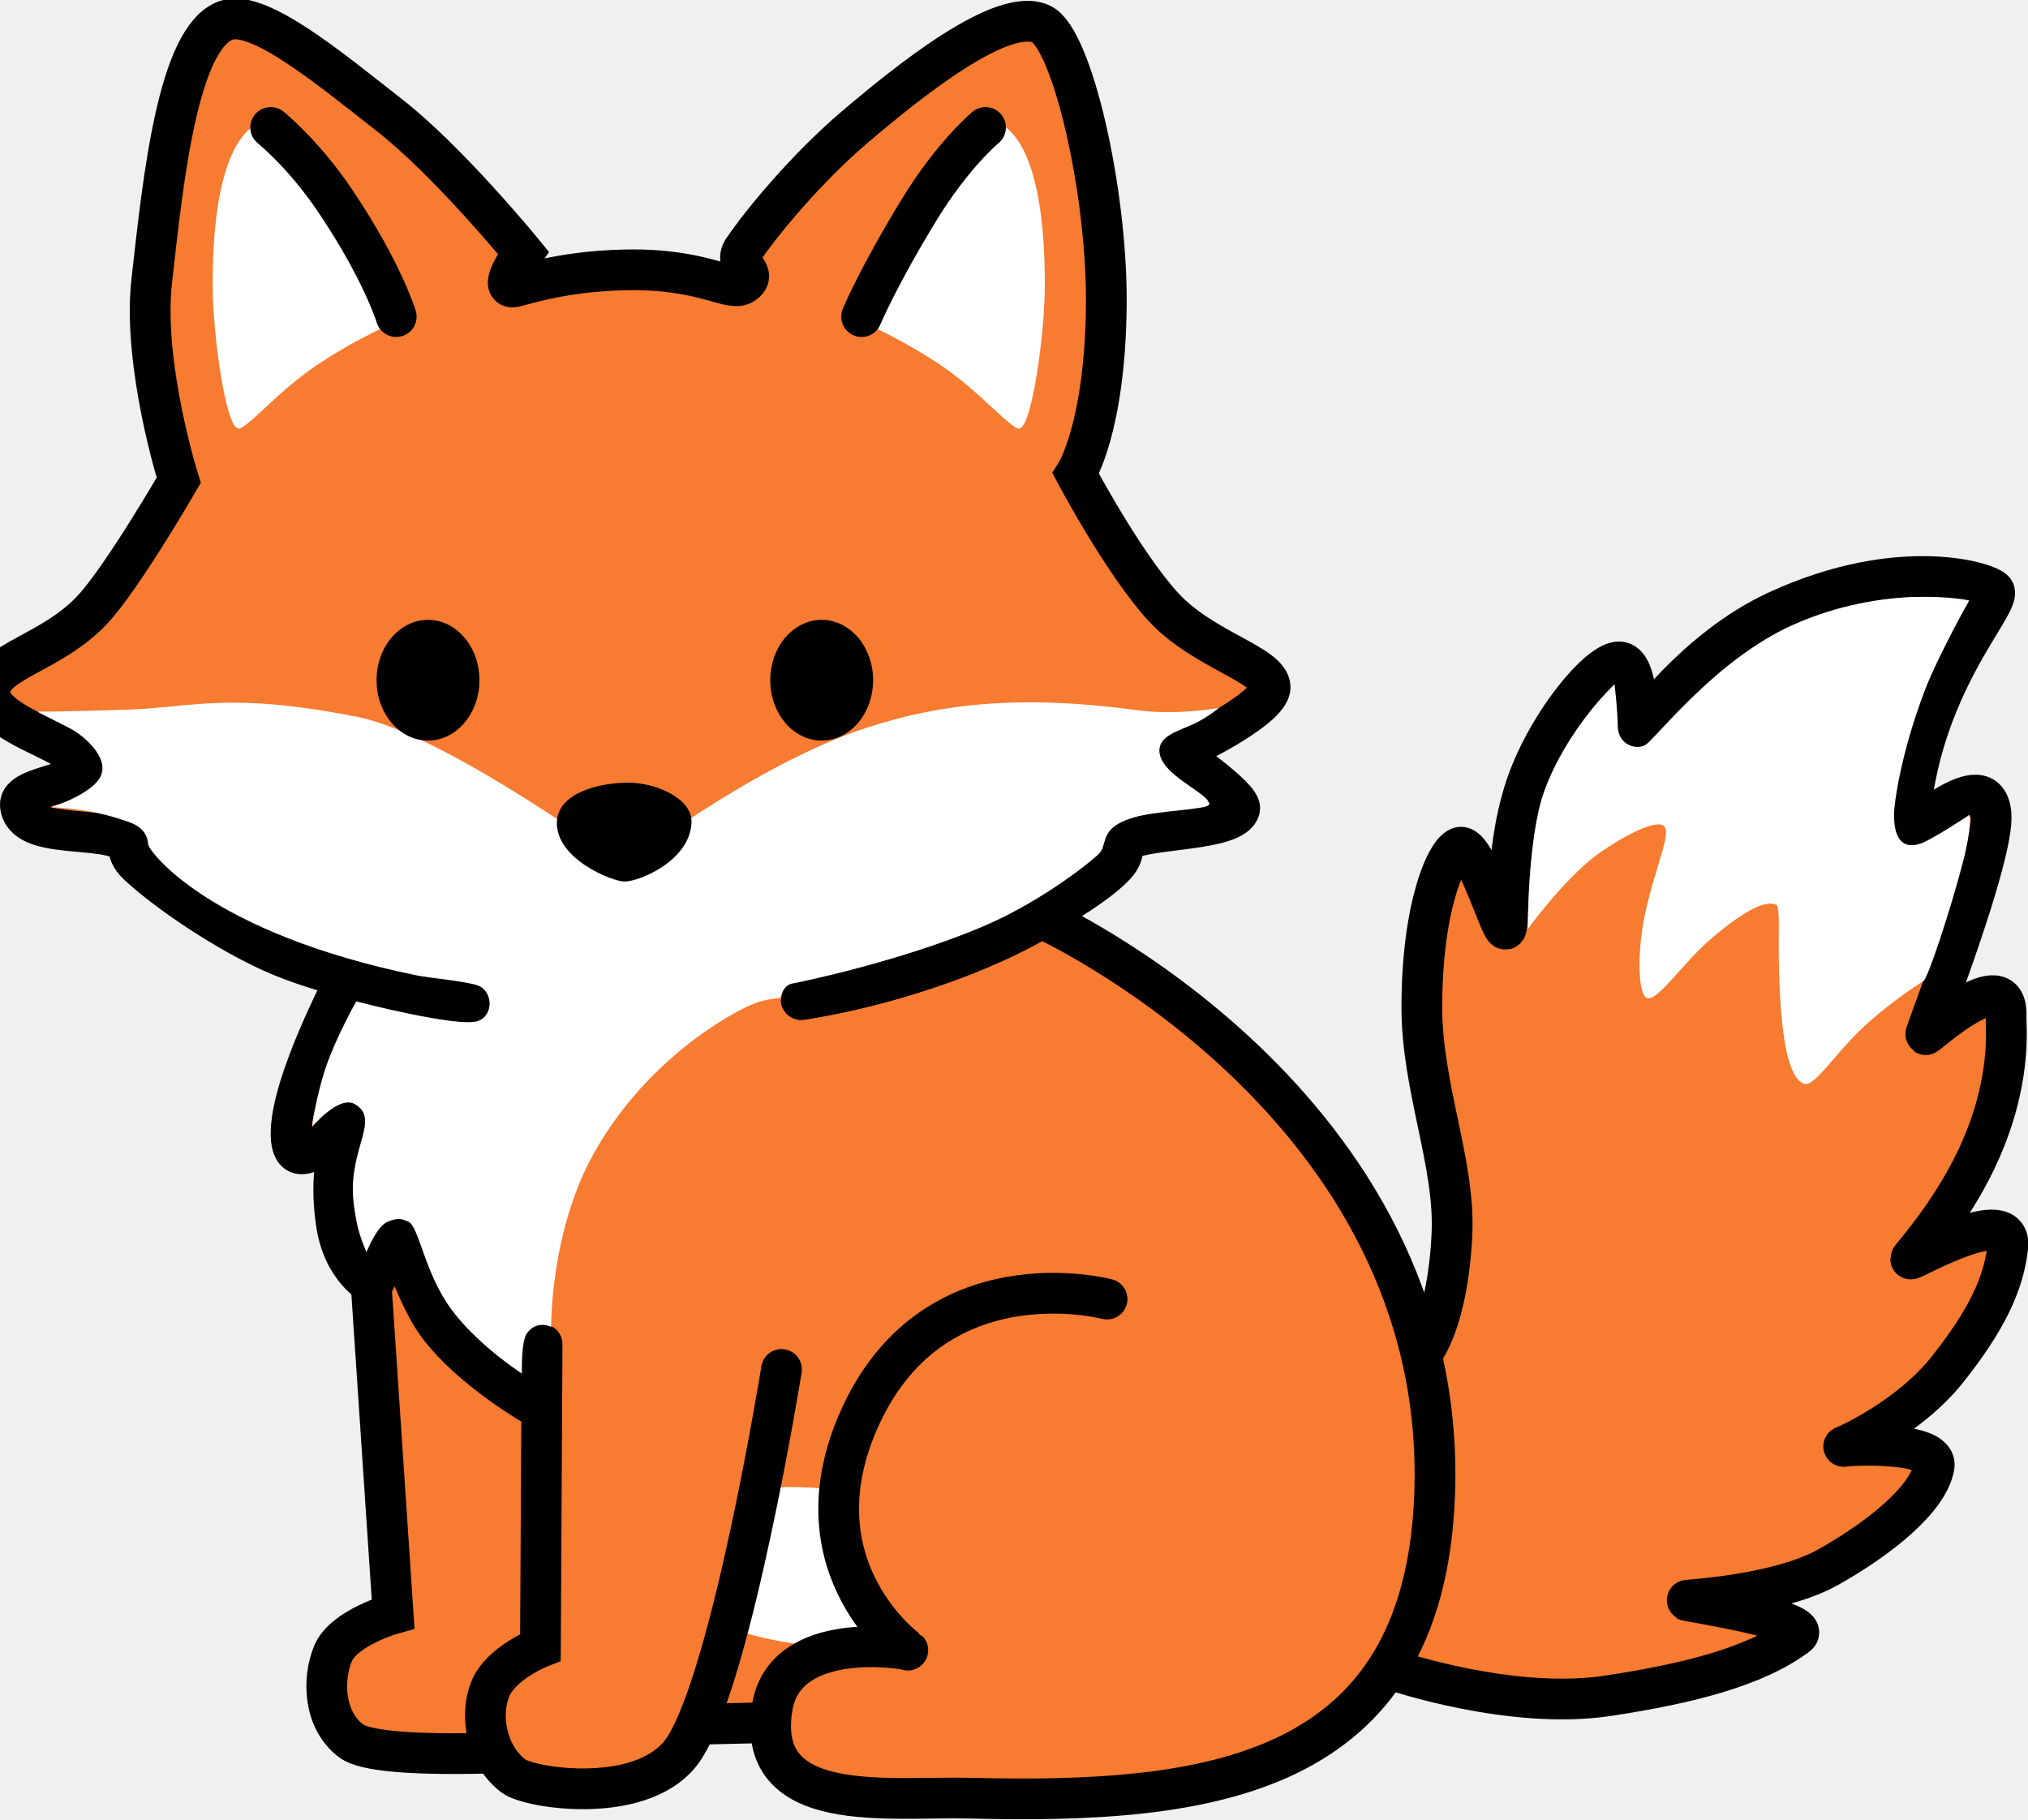
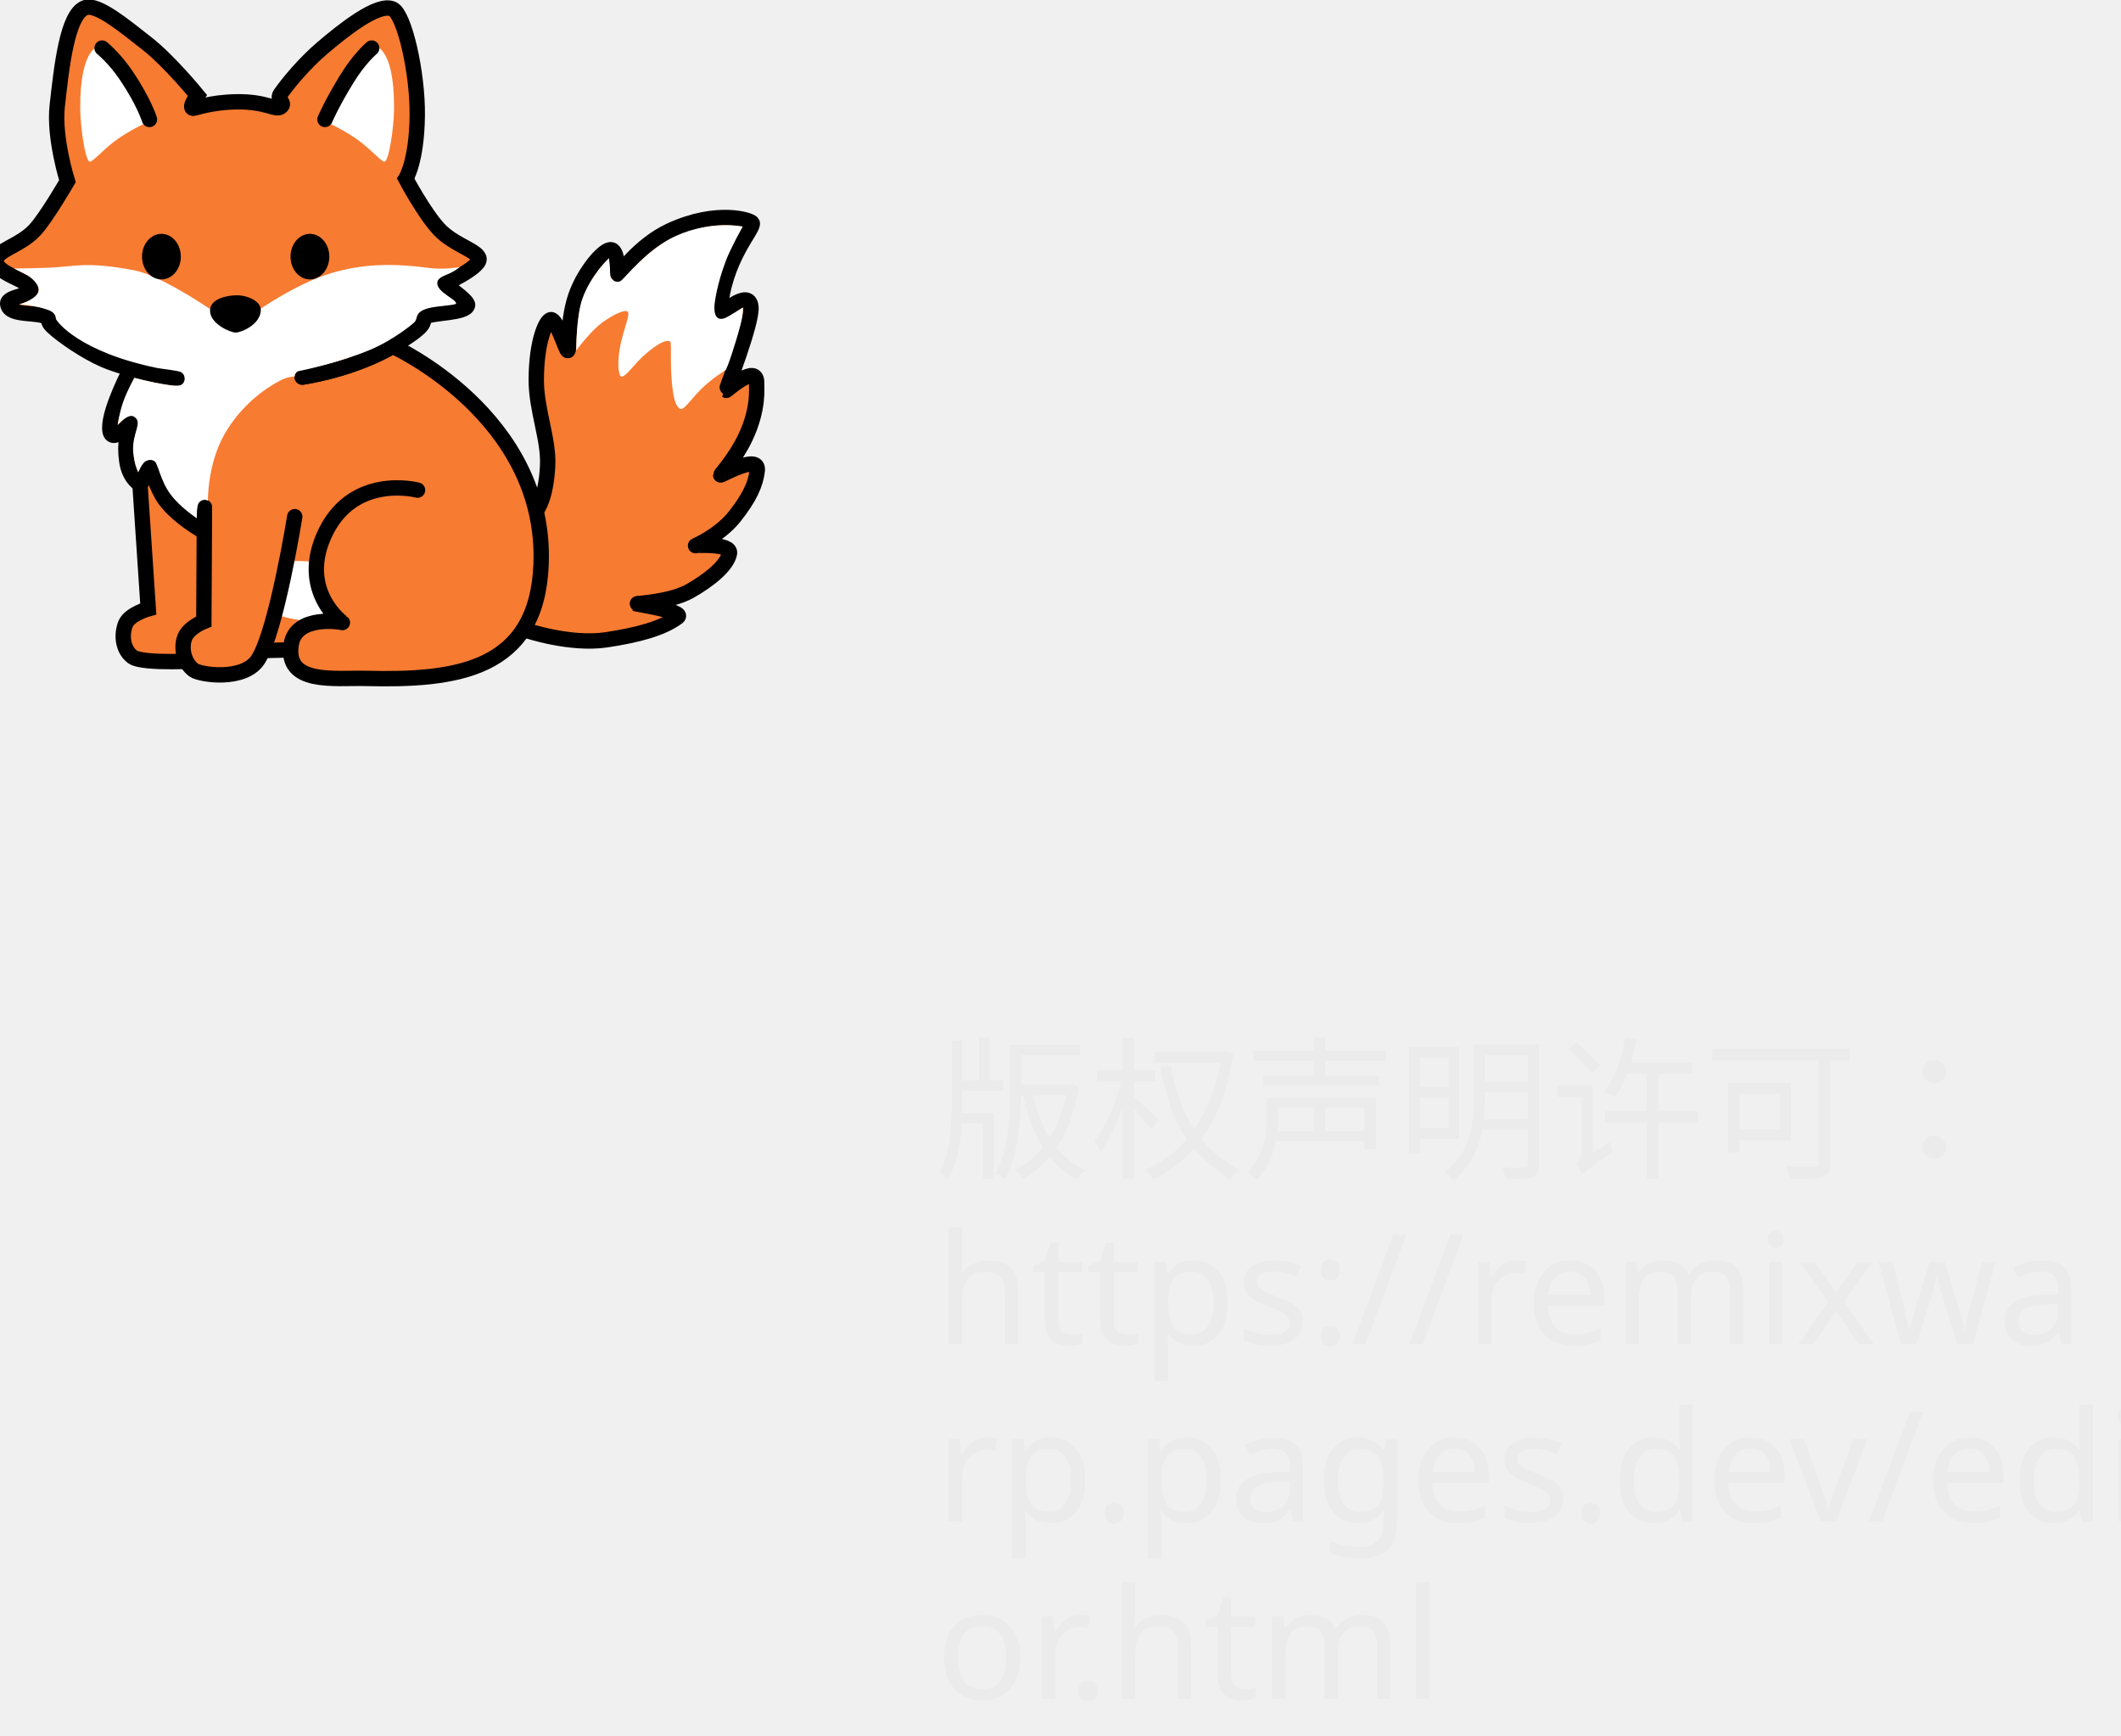
- <svg xmlns="http://www.w3.org/2000/svg" version="1.1" width="99.567" height="89.336" viewBox="0,0,99.567,89.336">
+ <svg xmlns="http://www.w3.org/2000/svg" version="1.1" width="276.09" height="225.933" viewBox="0,0,276.09,225.933">
  <g transform="translate(-190.9579,-135.3672)">
    <g stroke-miterlimit="10">
      <g>
-         <g>
-           <path d="M260.846,201.709c0,0 1.198,-1.472 1.397,-5.753c0.161,-3.472 -1.49,-7.203 -1.479,-11.178c0.013,-5.044 1.264,-7.702 1.89,-7.808c0.759,-0.129 1.969,4.073 2.219,4.027c0.244,-0.044 -0.15,-4.202 1.233,-7.644c1.057,-2.631 3.164,-5.247 4.217,-5.472c1.172,-0.25 0.971,3.21 1.043,3.252c0.106,0.063 2.747,-3.867 6.822,-5.753c6.133,-2.839 10.523,-1.358 10.685,-0.986c0.314,0.723 -3.752,4.655 -4.192,11.589c-0.038,0.606 3.784,-3.275 4.027,-0.658c0.19,2.047 -3.264,10.81 -3.205,10.849c0.045,0.03 4.065,-3.635 3.945,-0.904c-0.022,0.499 0.34,3.257 -1.479,7.069c-1.303,2.729 -3.207,4.779 -3.205,4.849c0.002,0.122 5.027,-2.821 4.767,-0.575c-0.207,1.794 -1.022,3.555 -2.959,6c-1.937,2.445 -5.177,3.837 -5.096,3.781c0.074,-0.051 4.663,-0.315 4.438,0.986c-0.279,1.611 -2.693,3.529 -5.178,4.932c-2.485,1.403 -7.032,1.617 -6.986,1.644c0.077,0.045 6.385,1.008 5.425,1.726c-1.975,1.477 -5.151,2.336 -9.288,2.959c-4.723,0.712 -10.438,-1.233 -10.438,-1.233" fill="#f77b31" stroke="#000000" stroke-width="2" stroke-linecap="round" />
-           <path d="M265.971,180.984c0,0 -0.017,-4.493 0.798,-6.752c1.106,-3.066 3.456,-5.264 3.456,-5.264c0,0 0.143,1.141 0.16,2.074c0.017,0.913 0.966,1.218 1.424,0.855c0.574,-0.455 3.527,-4.204 7.135,-5.827c4.617,-2.077 8.691,-1.221 8.691,-1.221c0,0 -1.559,2.806 -2.162,4.384c-1.221,3.193 -1.521,5.637 -1.526,6.096c-0.015,1.439 0.584,1.717 1.326,1.455c0.565,-0.199 2.384,-1.406 2.384,-1.406c0,0 0.115,0.631 -0.331,2.346c-0.598,2.295 -1.716,5.697 -1.941,5.828c-0.429,0.251 -1.94,1.267 -3.163,2.464c-1.201,1.175 -2.13,2.616 -2.626,2.586c-1.035,-0.213 -1.25,-3.422 -1.302,-5.915c-0.032,-1.517 0.064,-2.802 -0.124,-2.887c-0.527,-0.239 -1.511,0.245 -3.083,1.559c-1.512,1.264 -2.728,3.2 -3.272,3.015c-0.414,-0.141 -0.558,-2.226 0.007,-4.57c0.573,-2.375 1.361,-3.875 0.639,-3.951c-0.722,-0.076 -2.467,1.012 -3.133,1.512c-1.629,1.224 -3.356,3.619 -3.356,3.619z" fill="#ffffff" stroke="none" stroke-width="0" stroke-linecap="butt" />
+         <path d="M260.846,201.709c0,0 1.198,-1.472 1.397,-5.753c0.161,-3.472 -1.49,-7.203 -1.479,-11.178c0.013,-5.044 1.264,-7.702 1.89,-7.808c0.759,-0.129 1.969,4.073 2.219,4.027c0.244,-0.044 -0.15,-4.202 1.233,-7.644c1.057,-2.631 3.164,-5.247 4.217,-5.472c1.172,-0.25 0.971,3.21 1.043,3.252c0.106,0.063 2.747,-3.867 6.822,-5.753c6.133,-2.839 10.523,-1.358 10.685,-0.986c0.314,0.723 -3.752,4.655 -4.192,11.589c-0.038,0.606 3.784,-3.275 4.027,-0.658c0.19,2.047 -3.264,10.81 -3.205,10.849c0.045,0.03 4.065,-3.635 3.945,-0.904c-0.022,0.499 0.34,3.257 -1.479,7.069c-1.303,2.729 -3.207,4.779 -3.205,4.849c0.002,0.122 5.027,-2.821 4.767,-0.575c-0.207,1.794 -1.022,3.555 -2.959,6c-1.937,2.445 -5.177,3.837 -5.096,3.781c0.074,-0.051 4.663,-0.315 4.438,0.986c-0.279,1.611 -2.693,3.529 -5.178,4.932c-2.485,1.403 -7.032,1.617 -6.986,1.644c0.077,0.045 6.385,1.008 5.425,1.726c-1.975,1.477 -5.151,2.336 -9.288,2.959c-4.723,0.712 -10.438,-1.233 -10.438,-1.233" fill="#f77b31" stroke="#000000" stroke-width="2" stroke-linecap="round" />
+         <path d="M265.971,180.984c0,0 -0.017,-4.493 0.798,-6.752c1.106,-3.066 3.456,-5.264 3.456,-5.264c0,0 0.143,1.141 0.16,2.074c0.017,0.913 0.966,1.218 1.424,0.855c0.574,-0.455 3.527,-4.204 7.135,-5.827c4.617,-2.077 8.691,-1.221 8.691,-1.221c0,0 -1.559,2.806 -2.162,4.384c-1.221,3.193 -1.521,5.637 -1.526,6.096c-0.015,1.439 0.584,1.717 1.326,1.455c0.565,-0.199 2.384,-1.406 2.384,-1.406c0,0 0.115,0.631 -0.331,2.346c-0.598,2.295 -1.716,5.697 -1.941,5.828c-0.429,0.251 -1.94,1.267 -3.163,2.464c-1.201,1.175 -2.13,2.616 -2.626,2.586c-1.035,-0.213 -1.25,-3.422 -1.302,-5.915c-0.032,-1.517 0.064,-2.802 -0.124,-2.887c-0.527,-0.239 -1.511,0.245 -3.083,1.559c-1.512,1.264 -2.728,3.2 -3.272,3.015c-0.414,-0.141 -0.558,-2.226 0.007,-4.57c0.573,-2.375 1.361,-3.875 0.639,-3.951c-0.722,-0.076 -2.467,1.012 -3.133,1.512c-1.629,1.224 -3.356,3.619 -3.356,3.619z" fill="#ffffff" stroke="none" stroke-width="0" stroke-linecap="butt" />
+       </g>
+       <g>
+         <path d="M220.778,218.468c-1.676,-1.52 -7.281,-15.954 -2.818,-20.31c3.354,-3.274 17.277,-3.297 20.736,0.638c3.104,3.531 -3.63,18.352 -5.104,19.566c-3.696,3.046 -11.282,1.495 -12.814,0.106z" fill="#f77b31" stroke="none" stroke-width="0" stroke-linecap="butt" />
+         <path d="M225.051,211.47c0.467,-2.081 1.243,-3.291 5.799,-3.049c4.444,0.236 5.871,3.524 5.405,5.605c-0.467,2.081 -2.518,2.748 -7.006,1.932c-4.489,-0.817 -4.665,-2.406 -4.198,-4.487z" fill="#ffffff" stroke="none" stroke-width="0" stroke-linecap="butt" />
+         <path d="M217.551,201.651l0.004,3.13c0,0 -3.427,-2.458 -4.698,-3.938c-1.615,-1.949 -2.269,-4.779 -2.355,-4.764c-0.147,0.025 -1.206,2.396 -1.206,2.396c0,0 -1.518,-0.735 -1.84,-3.128c-0.322,-2.393 0.096,-3.492 0.552,-4.968c0.063,-0.205 -2.696,3.24 -2.76,0.736c-0.064,-2.504 2.735,-7.756 2.735,-7.756c0,0 2.235,0.774 5.994,1.282c0.459,0.062 20.845,-2.243 20.845,-2.243c0,0 -5.022,2.142 -4.497,2.053c7.514,-1.264 11.755,-4.002 11.755,-4.002c0,0 20.064,9.052 19.31,28.373c-0.541,13.85 -11.092,15.137 -22.797,14.845c-4.05,-0.101 -10.587,0.884 -9.723,-4.453c0.629,-3.889 6.593,-2.886 6.657,-2.816c0.062,0.069 -5.535,-3.931 -2.481,-11.119c3.577,-8.418 12.263,-6.12 12.263,-6.12" fill="#f77b31" stroke="#000000" stroke-width="2" stroke-linecap="round" />
+         <path d="M217.431,221.345c0,0 -7.886,0.521 -9.228,-0.486c-1.343,-1.007 -1.429,-2.979 -0.904,-4.274c0.525,-1.295 2.959,-1.973 2.959,-1.973l-1.069,-16.027c0,0 1.221,-2.509 1.287,-2.51c0.051,-0.001 0.911,2.912 1.967,4.336c1.727,2.328 5.051,4.157 5.051,4.157" fill="#f77b31" stroke="#000000" stroke-width="2" stroke-linecap="round" />
+         <path d="M229.326,202.613c0,0 -2.389,14.864 -4.762,18.578c-1.844,2.885 -7.57,2.008 -8.388,1.394c-1.343,-1.007 -1.676,-2.979 -1.151,-4.274c0.525,-1.295 2.466,-2.055 2.466,-2.055l0.082,-14.877" fill="#f77b31" stroke="#000000" stroke-width="2" stroke-linecap="round" />
+       </g>
+       <path d="M225.256,220.038l3.452,-0.082" fill="none" stroke="#000000" stroke-width="2" stroke-linecap="round" />
+       <g>
+         <path d="M214.033,184.632c0,0 -6.067,-0.915 -9.541,-2.432c-2.375,-1.037 -5.284,-3.004 -6.721,-4.333c-0.665,-0.615 -0.387,-0.906 -0.575,-1.092c-0.966,-0.958 -5.101,-0.093 -5.238,-1.871c-0.079,-1.033 3.417,-0.979 2.993,-2.058c-0.424,-1.079 -4.604,-1.9 -4.49,-3.554c0.088,-1.461 2.997,-1.829 5.014,-3.964c1.468,-1.553 4.257,-6.376 4.257,-6.376c0,0 -1.787,-5.663 -1.325,-9.786c0.565,-5.03 1.282,-11.957 3.652,-12.8c1.589,-0.565 5.138,2.404 8.044,4.677c2.906,2.272 6.548,6.735 6.548,6.735c0,0 -1.185,1.607 -0.561,1.684c0.245,0.03 2.223,-0.784 5.615,-0.843c3.957,-0.07 5.136,1.17 5.796,0.656c0.709,-0.551 -0.59,-0.867 -0.054,-1.652c0.955,-1.398 3.137,-4.025 5.479,-6.018c2.649,-2.255 7.28,-5.976 9.167,-5.051c1.504,0.737 3.239,8.216 3.18,13.843c-0.063,6.009 -1.497,8.231 -1.497,8.231c0,0 2.349,4.431 4.303,6.548c1.953,2.116 5.207,2.828 5.238,3.929c0.032,1.104 -4.636,3.349 -4.677,3.18c-0.01,-0.043 3.318,2.235 3.18,2.806c-0.263,1.087 -4.464,0.931 -5.425,1.497c-0.437,0.257 -0.132,0.661 -0.658,1.236c-0.698,0.763 -2.247,1.827 -4.954,3.254c-5.052,2.662 -10.476,3.367 -10.476,3.367" fill="#f77b31" stroke="#000000" stroke-width="2" stroke-linecap="round" />
+         <path d="M198.228,176.805c-0.022,-0.386 -0.218,-0.775 -0.823,-1.026c-0.249,-0.103 -1.111,-0.394 -1.965,-0.552c-0.987,-0.183 -1.961,-0.227 -1.961,-0.227c0,0 2.513,-0.768 2.519,-1.891c0.003,-0.715 -0.839,-1.595 -1.695,-2.023c-0.988,-0.494 -1.509,-0.773 -1.509,-0.773c0,0 1.732,-0.003 4.559,-0.105c3.118,-0.114 4.859,-0.875 11.138,0.358c4.332,0.851 13.109,7.289 13.109,7.289c0,0 6.368,-4.94 11.891,-6.748c3.515,-1.151 7.416,-1.662 13.253,-0.869c2.007,0.273 4.058,-0.109 4.058,-0.109c0,0 -0.557,0.469 -1.226,0.782c-0.742,0.348 -1.683,0.575 -1.697,1.29c-0.025,1.238 2.559,2.144 2.432,2.681c-0.058,0.245 -2.586,0.285 -3.724,0.636c-1.595,0.492 -1.249,1.156 -1.618,1.709c-0.121,0.181 -2.657,2.324 -5.778,3.646c-4.021,1.703 -8.977,2.729 -9.272,2.779c-0.249,0.018 -0.549,0.237 -0.614,0.665c-0.142,0.165 -0.645,-0.066 -1.985,0.637c-1.954,1.025 -5.078,3.278 -7.178,6.996c-2.181,3.863 -2.123,8.577 -2.123,8.577c0,0 -0.657,-0.362 -1.169,0.277c-0.326,0.407 -0.266,2.013 -0.266,2.013c0,0 -2.148,-1.371 -3.464,-3.151c-1.327,-1.796 -1.593,-4.08 -2.107,-4.304c-0.251,-0.11 -0.487,-0.245 -1.047,0.011c-0.531,0.242 -1.016,1.481 -1.016,1.481c0,0 -0.534,-1.133 -0.653,-2.662c-0.192,-2.466 1.351,-3.869 0.08,-4.608c-0.779,-0.453 -2.094,1.113 -2.094,1.113c0,0 0.187,-1.487 0.67,-2.915c0.5,-1.48 1.494,-3.24 1.494,-3.24c0,0 5.045,1.316 5.987,0.958c0.781,-0.296 0.714,-1.459 0.005,-1.733c-0.542,-0.21 -2.442,-0.383 -3.016,-0.501c-10.137,-2.078 -13.172,-6.073 -13.195,-6.461z" fill="#ffffff" stroke="none" stroke-width="0" stroke-linecap="butt" />
+         <g fill="#000000" stroke="none" stroke-width="0" stroke-linecap="butt">
+           <path d="M218.301,175.719c0.062,-1.425 2.071,-1.908 3.462,-1.919c1.39,-0.011 3.191,0.772 3.146,1.954c-0.07,1.878 -2.562,2.901 -3.287,2.901c-0.619,0 -3.4,-1.125 -3.322,-2.936z" />
+           <path d="M214.496,168.769c0,1.637 -1.131,2.964 -2.525,2.964c-1.395,0 -2.525,-1.327 -2.525,-2.964c0,-1.637 1.131,-2.964 2.525,-2.964c1.395,0 2.525,1.327 2.525,2.964z" />
+           <path d="M233.824,168.769c0,1.637 -1.131,2.964 -2.525,2.964c-1.395,0 -2.525,-1.327 -2.525,-2.964c0,-1.637 1.131,-2.964 2.525,-2.964c1.395,0 2.525,1.327 2.525,2.964z" />
        </g>
-         <g>
-           <path d="M220.778,218.468c-1.676,-1.52 -7.281,-15.954 -2.818,-20.31c3.354,-3.274 17.277,-3.297 20.736,0.638c3.104,3.531 -3.63,18.352 -5.104,19.566c-3.696,3.046 -11.282,1.495 -12.814,0.106z" fill="#f77b31" stroke="none" stroke-width="0" stroke-linecap="butt" />
-           <path d="M225.051,211.47c0.467,-2.081 1.243,-3.291 5.799,-3.049c4.444,0.236 5.871,3.524 5.405,5.605c-0.467,2.081 -2.518,2.748 -7.006,1.932c-4.489,-0.817 -4.665,-2.406 -4.198,-4.487z" fill="#ffffff" stroke="none" stroke-width="0" stroke-linecap="butt" />
-           <path d="M217.551,201.651l0.004,3.13c0,0 -3.427,-2.458 -4.698,-3.938c-1.615,-1.949 -2.269,-4.779 -2.355,-4.764c-0.147,0.025 -1.206,2.396 -1.206,2.396c0,0 -1.518,-0.735 -1.84,-3.128c-0.322,-2.393 0.096,-3.492 0.552,-4.968c0.063,-0.205 -2.696,3.24 -2.76,0.736c-0.064,-2.504 2.735,-7.756 2.735,-7.756c0,0 2.235,0.774 5.994,1.282c0.459,0.062 20.845,-2.243 20.845,-2.243c0,0 -5.022,2.142 -4.497,2.053c7.514,-1.264 11.755,-4.002 11.755,-4.002c0,0 20.064,9.052 19.31,28.373c-0.541,13.85 -11.092,15.137 -22.797,14.845c-4.05,-0.101 -10.587,0.884 -9.723,-4.453c0.629,-3.889 6.593,-2.886 6.657,-2.816c0.062,0.069 -5.535,-3.931 -2.481,-11.119c3.577,-8.418 12.263,-6.12 12.263,-6.12" fill="#f77b31" stroke="#000000" stroke-width="2" stroke-linecap="round" />
-           <path d="M217.431,221.345c0,0 -7.886,0.521 -9.228,-0.486c-1.343,-1.007 -1.429,-2.979 -0.904,-4.274c0.525,-1.295 2.959,-1.973 2.959,-1.973l-1.069,-16.027c0,0 1.221,-2.509 1.287,-2.51c0.051,-0.001 0.911,2.912 1.967,4.336c1.727,2.328 5.051,4.157 5.051,4.157" fill="#f77b31" stroke="#000000" stroke-width="2" stroke-linecap="round" />
-           <path d="M229.326,202.613c0,0 -2.389,14.864 -4.762,18.578c-1.844,2.885 -7.57,2.008 -8.388,1.394c-1.343,-1.007 -1.676,-2.979 -1.151,-4.274c0.525,-1.295 2.466,-2.055 2.466,-2.055l0.082,-14.877" fill="#f77b31" stroke="#000000" stroke-width="2" stroke-linecap="round" />
+         <g fill="#ffffff" stroke="none" stroke-width="0" stroke-linecap="butt">
+           <path d="M201.399,149.495c-0.044,-8.359 2.666,-8.173 2.666,-8.173l6.454,9.786c0,0 -2.108,0.886 -4.139,2.28c-1.844,1.266 -3.366,3.106 -3.738,3.023c-0.626,-0.139 -1.231,-4.692 -1.243,-6.916z" />
+           <path d="M241.011,156.411c-0.372,0.083 -1.894,-1.757 -3.738,-3.023c-2.031,-1.394 -4.139,-2.28 -4.139,-2.28l6.454,-9.786c0,0 2.709,-0.186 2.666,8.173c-0.012,2.225 -0.616,6.777 -1.243,6.916z" />
        </g>
-         <path d="M225.256,220.038l3.452,-0.082" fill="none" stroke="#000000" stroke-width="2" stroke-linecap="round" />
-         <g>
-           <path d="M214.033,184.632c0,0 -6.067,-0.915 -9.541,-2.432c-2.375,-1.037 -5.284,-3.004 -6.721,-4.333c-0.665,-0.615 -0.387,-0.906 -0.575,-1.092c-0.966,-0.958 -5.101,-0.093 -5.238,-1.871c-0.079,-1.033 3.417,-0.979 2.993,-2.058c-0.424,-1.079 -4.604,-1.9 -4.49,-3.554c0.088,-1.461 2.997,-1.829 5.014,-3.964c1.468,-1.553 4.257,-6.376 4.257,-6.376c0,0 -1.787,-5.663 -1.325,-9.786c0.565,-5.03 1.282,-11.957 3.652,-12.8c1.589,-0.565 5.138,2.404 8.044,4.677c2.906,2.272 6.548,6.735 6.548,6.735c0,0 -1.185,1.607 -0.561,1.684c0.245,0.03 2.223,-0.784 5.615,-0.843c3.957,-0.07 5.136,1.17 5.796,0.656c0.709,-0.551 -0.59,-0.867 -0.054,-1.652c0.955,-1.398 3.137,-4.025 5.479,-6.018c2.649,-2.255 7.28,-5.976 9.167,-5.051c1.504,0.737 3.239,8.216 3.18,13.843c-0.063,6.009 -1.497,8.231 -1.497,8.231c0,0 2.349,4.431 4.303,6.548c1.953,2.116 5.207,2.828 5.238,3.929c0.032,1.104 -4.636,3.349 -4.677,3.18c-0.01,-0.043 3.318,2.235 3.18,2.806c-0.263,1.087 -4.464,0.931 -5.425,1.497c-0.437,0.257 -0.132,0.661 -0.658,1.236c-0.698,0.763 -2.247,1.827 -4.954,3.254c-5.052,2.662 -10.476,3.367 -10.476,3.367" fill="#f77b31" stroke="#000000" stroke-width="2" stroke-linecap="round" />
-           <path d="M198.228,176.805c-0.022,-0.386 -0.218,-0.775 -0.823,-1.026c-0.249,-0.103 -1.111,-0.394 -1.965,-0.552c-0.987,-0.183 -1.961,-0.227 -1.961,-0.227c0,0 2.513,-0.768 2.519,-1.891c0.003,-0.715 -0.839,-1.595 -1.695,-2.023c-0.988,-0.494 -1.509,-0.773 -1.509,-0.773c0,0 1.732,-0.003 4.559,-0.105c3.118,-0.114 4.859,-0.875 11.138,0.358c4.332,0.851 13.109,7.289 13.109,7.289c0,0 6.368,-4.94 11.891,-6.748c3.515,-1.151 7.416,-1.662 13.253,-0.869c2.007,0.273 4.058,-0.109 4.058,-0.109c0,0 -0.557,0.469 -1.226,0.782c-0.742,0.348 -1.683,0.575 -1.697,1.29c-0.025,1.238 2.559,2.144 2.432,2.681c-0.058,0.245 -2.586,0.285 -3.724,0.636c-1.595,0.492 -1.249,1.156 -1.618,1.709c-0.121,0.181 -2.657,2.324 -5.778,3.646c-4.021,1.703 -8.977,2.729 -9.272,2.779c-0.249,0.018 -0.549,0.237 -0.614,0.665c-0.142,0.165 -0.645,-0.066 -1.985,0.637c-1.954,1.025 -5.078,3.278 -7.178,6.996c-2.181,3.863 -2.123,8.577 -2.123,8.577c0,0 -0.657,-0.362 -1.169,0.277c-0.326,0.407 -0.266,2.013 -0.266,2.013c0,0 -2.148,-1.371 -3.464,-3.151c-1.327,-1.796 -1.593,-4.08 -2.107,-4.304c-0.251,-0.11 -0.487,-0.245 -1.047,0.011c-0.531,0.242 -1.016,1.481 -1.016,1.481c0,0 -0.534,-1.133 -0.653,-2.662c-0.192,-2.466 1.351,-3.869 0.08,-4.608c-0.779,-0.453 -2.094,1.113 -2.094,1.113c0,0 0.187,-1.487 0.67,-2.915c0.5,-1.48 1.494,-3.24 1.494,-3.24c0,0 5.045,1.316 5.987,0.958c0.781,-0.296 0.714,-1.459 0.005,-1.733c-0.542,-0.21 -2.442,-0.383 -3.016,-0.501c-10.137,-2.078 -13.172,-6.073 -13.195,-6.461z" fill="#ffffff" stroke="none" stroke-width="0" stroke-linecap="butt" />
-           <g fill="#000000" stroke="none" stroke-width="0" stroke-linecap="butt">
-             <path d="M218.301,175.719c0.062,-1.425 2.071,-1.908 3.462,-1.919c1.39,-0.011 3.191,0.772 3.146,1.954c-0.07,1.878 -2.562,2.901 -3.287,2.901c-0.619,0 -3.4,-1.125 -3.322,-2.936z" />
-             <path d="M214.496,168.769c0,1.637 -1.131,2.964 -2.525,2.964c-1.395,0 -2.525,-1.327 -2.525,-2.964c0,-1.637 1.131,-2.964 2.525,-2.964c1.395,0 2.525,1.327 2.525,2.964z" />
-             <path d="M233.824,168.769c0,1.637 -1.131,2.964 -2.525,2.964c-1.395,0 -2.525,-1.327 -2.525,-2.964c0,-1.637 1.131,-2.964 2.525,-2.964c1.395,0 2.525,1.327 2.525,2.964z" />
-           </g>
-           <g fill="#ffffff" stroke="none" stroke-width="0" stroke-linecap="butt">
-             <path d="M201.399,149.495c-0.044,-8.359 2.666,-8.173 2.666,-8.173l6.454,9.786c0,0 -2.108,0.886 -4.139,2.28c-1.844,1.266 -3.366,3.106 -3.738,3.023c-0.626,-0.139 -1.231,-4.692 -1.243,-6.916z" />
-             <path d="M241.011,156.411c-0.372,0.083 -1.894,-1.757 -3.738,-3.023c-2.031,-1.394 -4.139,-2.28 -4.139,-2.28l6.454,-9.786c0,0 2.709,-0.186 2.666,8.173c-0.012,2.225 -0.616,6.777 -1.243,6.916z" />
-           </g>
-           <path d="M204.247,141.626c0,0 1.617,1.295 3.173,3.61c2.319,3.45 2.991,5.678 2.991,5.678" fill="none" stroke="#000000" stroke-width="2" stroke-linecap="round" />
-           <path d="M233.26,150.914c0,0 0.787,-1.911 2.819,-5.238c1.668,-2.732 3.264,-4.05 3.264,-4.05" fill="none" stroke="#000000" stroke-width="2" stroke-linecap="round" />
-         </g>
+         <path d="M204.247,141.626c0,0 1.617,1.295 3.173,3.61c2.319,3.45 2.991,5.678 2.991,5.678" fill="none" stroke="#000000" stroke-width="2" stroke-linecap="round" />
+         <path d="M233.26,150.914c0,0 0.787,-1.911 2.819,-5.238c1.668,-2.732 3.264,-4.05 3.264,-4.05" fill="none" stroke="#000000" stroke-width="2" stroke-linecap="round" />
      </g>
+       <text transform="translate(312.75,287.25) scale(0.5,0.5)" font-size="40" xml:space="preserve" fill-opacity="0.02" fill="#000000" stroke="none" stroke-width="1" stroke-linecap="butt" font-family="Sans Serif" font-weight="normal" text-anchor="start">
+         <tspan x="0" dy="0">版权声明许可：</tspan>
+         <tspan x="0" dy="46.15px">https://remixwa</tspan>
+         <tspan x="0" dy="46.15px">rp.pages.dev/edit</tspan>
+         <tspan x="0" dy="46.15px">or.html</tspan>
+       </text>
+       <text transform="translate(473.5,84.5) scale(0.5,0.5)" font-size="40" xml:space="preserve" fill-opacity="0.02" fill="#000000" stroke="none" stroke-width="1" stroke-linecap="butt" font-family="Sans Serif" font-weight="normal" text-anchor="start">
+         <tspan x="0" dy="0"> </tspan>
+       </text>
    </g>
  </g>
</svg>
